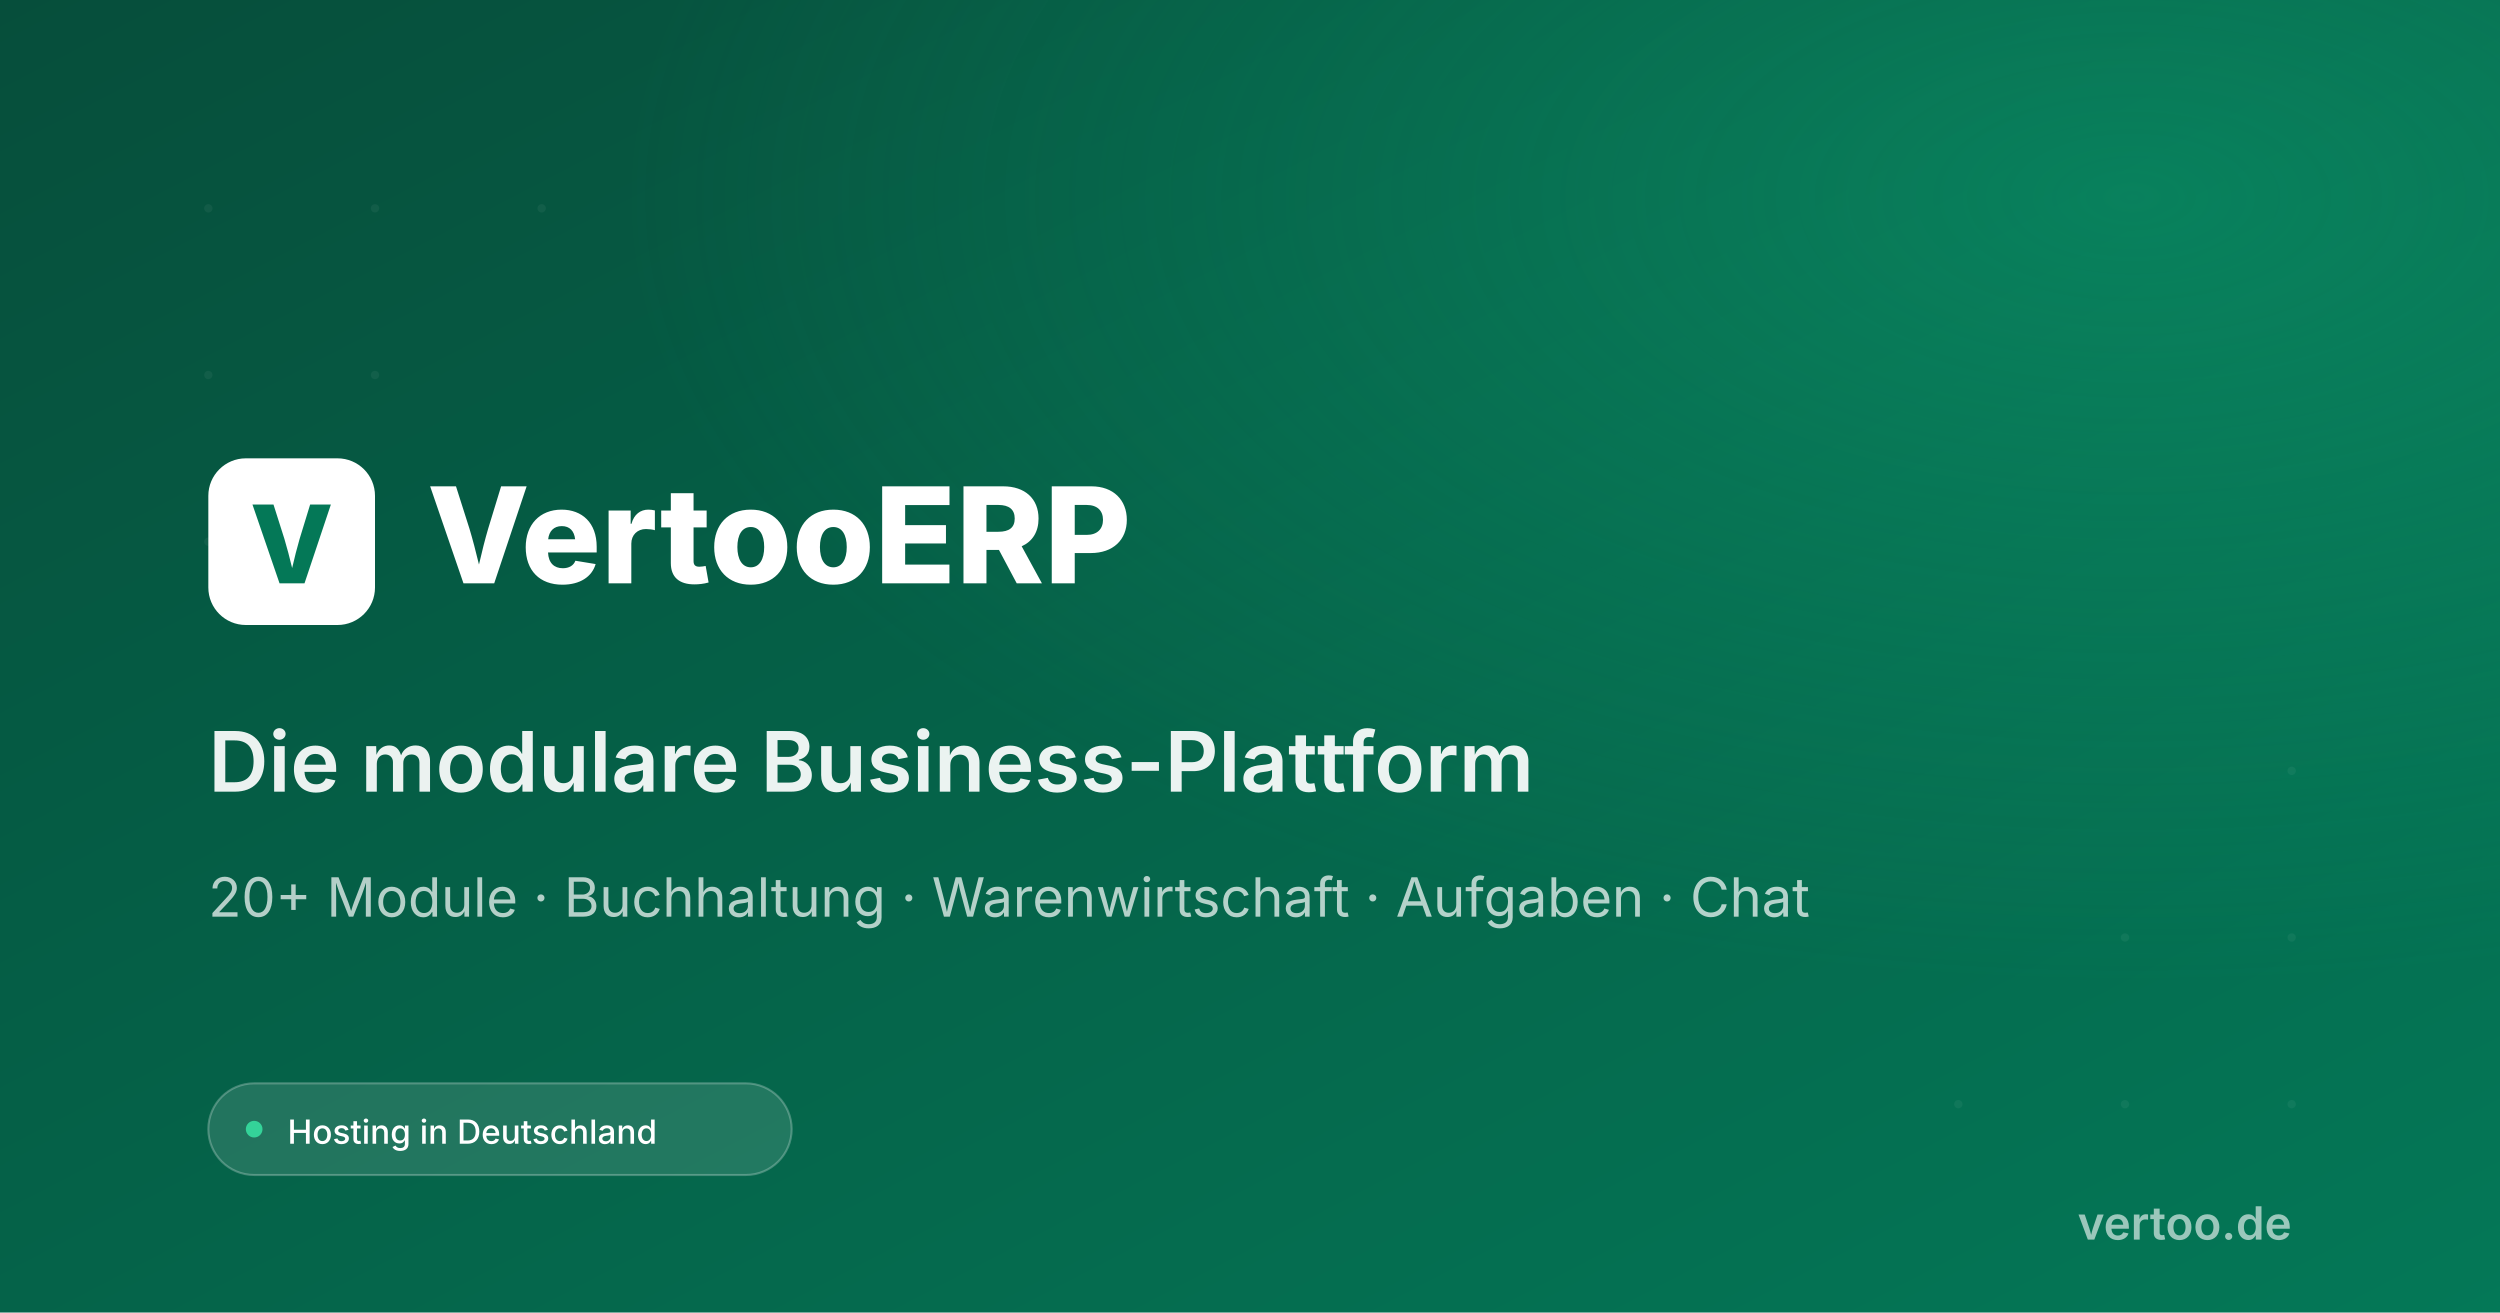
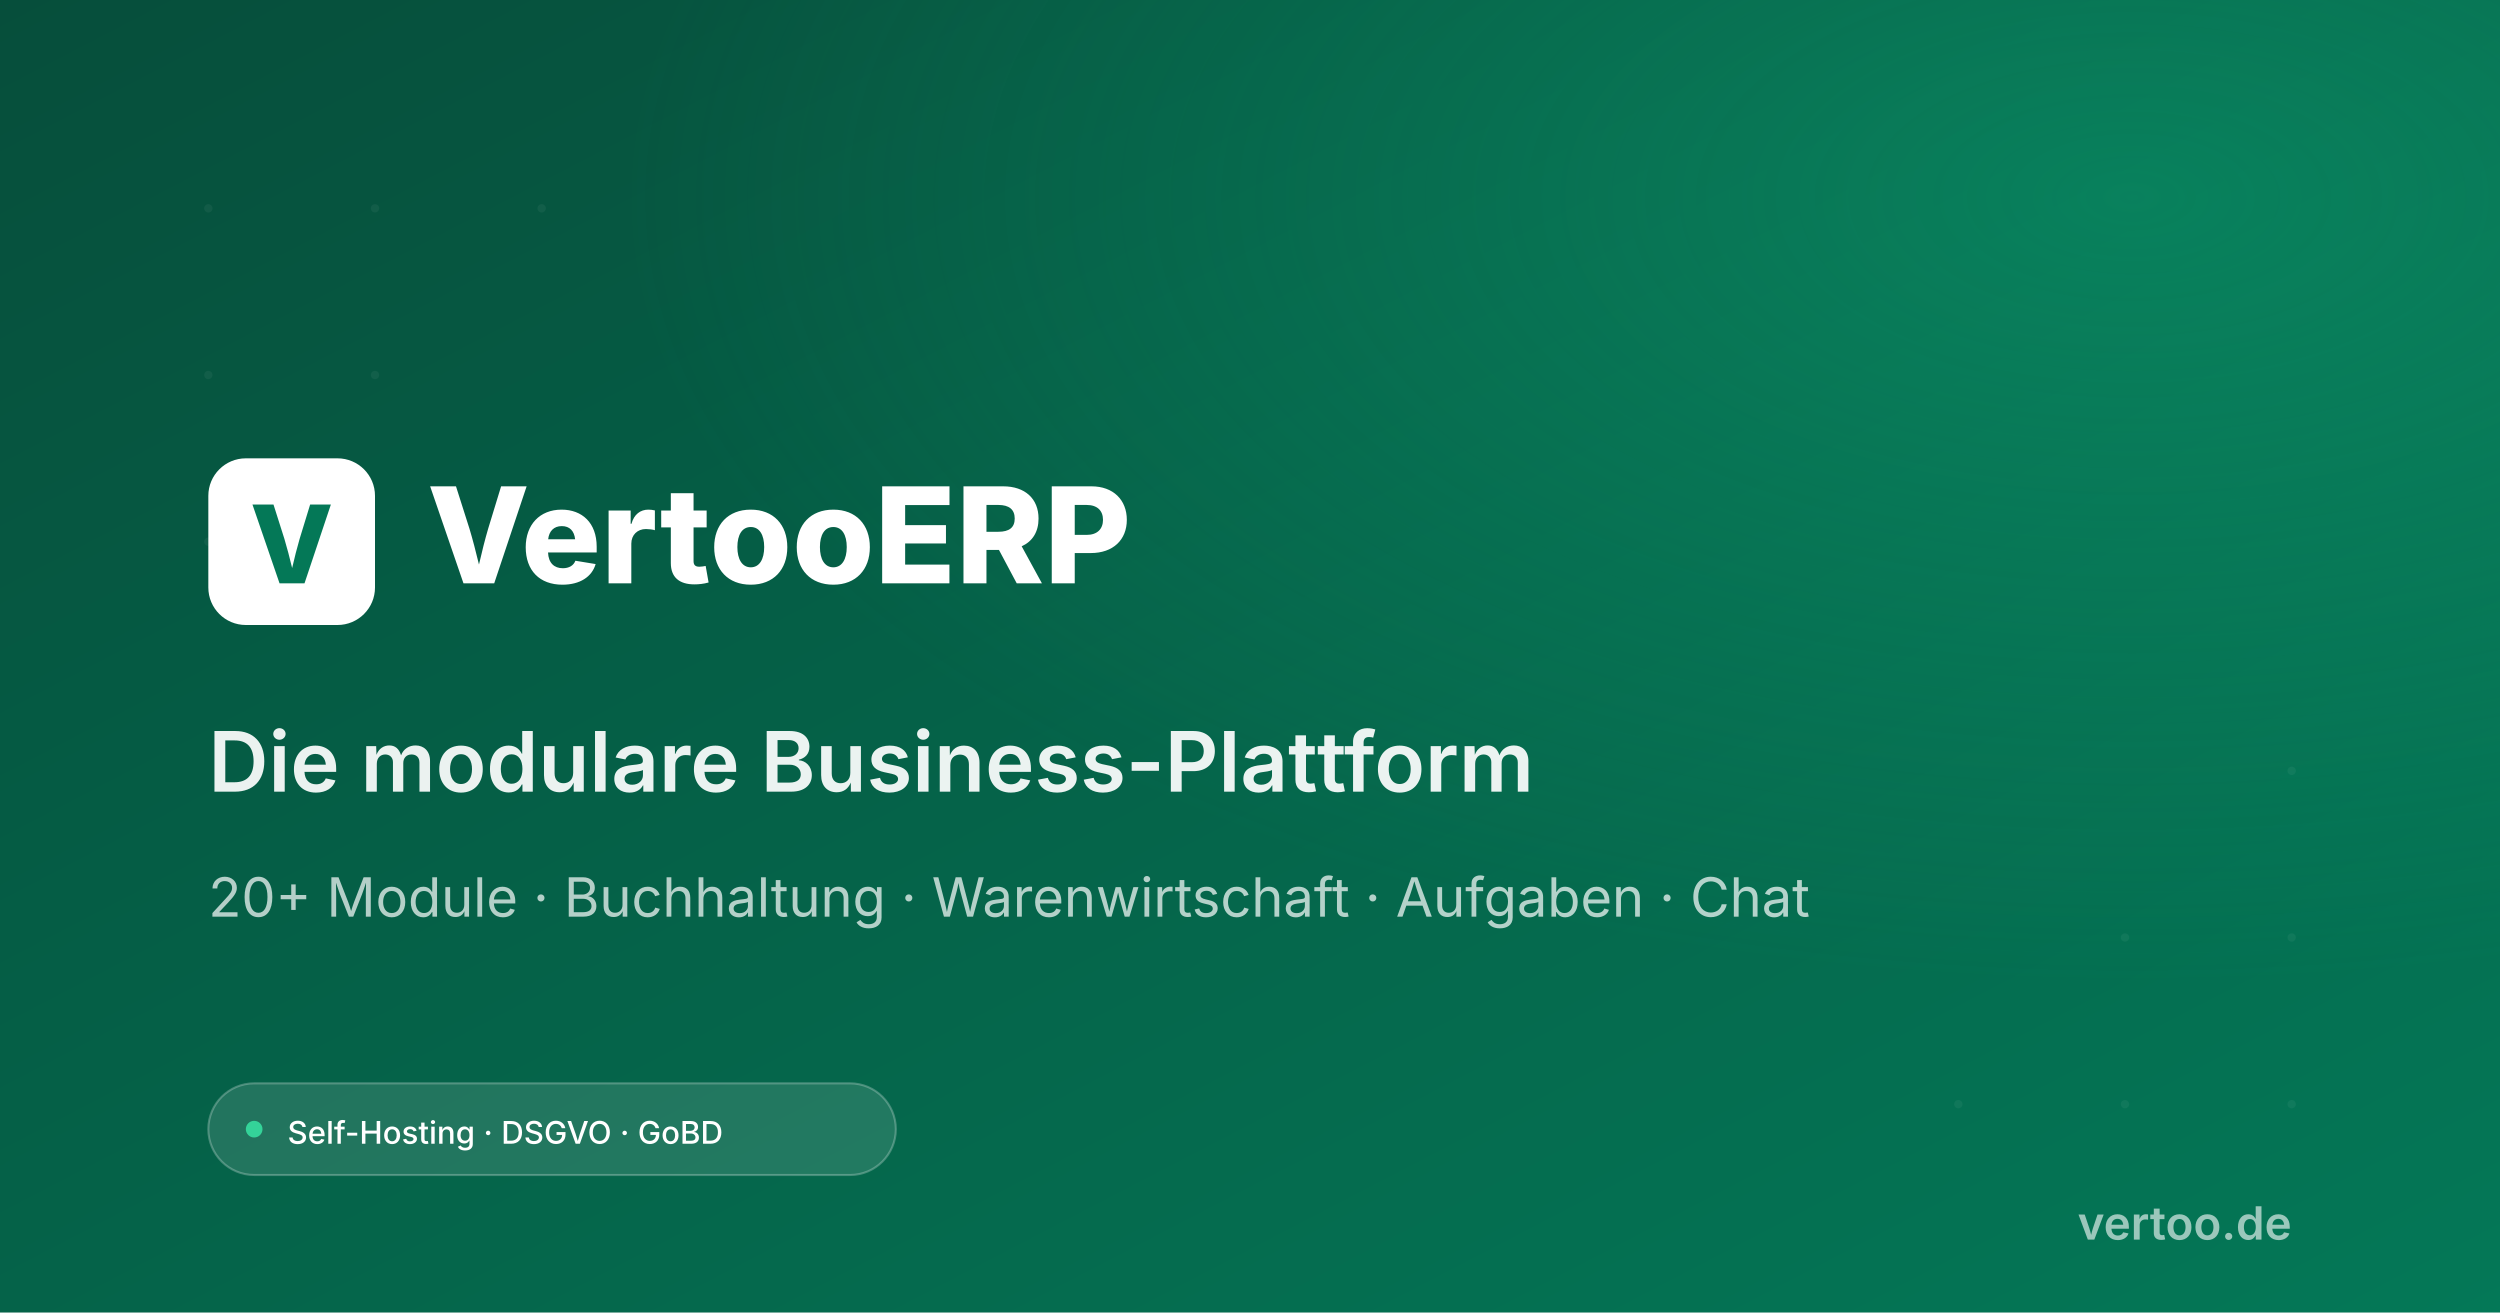
<svg xmlns="http://www.w3.org/2000/svg" viewBox="0 0 1200 630" width="1200" height="630">
  <defs>
    <linearGradient id="bg" x1="0" y1="0" x2="1" y2="1">
      <stop offset="0%" stop-color="#064e3b" />
      <stop offset="100%" stop-color="#047857" />
    </linearGradient>
    <radialGradient id="glow" cx="0.85" cy="0.15" r="0.6">
      <stop offset="0%" stop-color="#10b981" stop-opacity="0.35" />
      <stop offset="100%" stop-color="#10b981" stop-opacity="0" />
    </radialGradient>
  </defs>
  <rect width="1200" height="630" fill="url(#bg)" />
  <rect width="1200" height="630" fill="url(#glow)" />
  <g fill="#ffffff" fill-opacity="0.05">
    <circle cx="100" cy="100" r="2" />
    <circle cx="180" cy="100" r="2" />
    <circle cx="260" cy="100" r="2" />
    <circle cx="100" cy="180" r="2" />
    <circle cx="180" cy="180" r="2" />
    <circle cx="100" cy="260" r="2" />
    <circle cx="1100" cy="530" r="2" />
    <circle cx="1020" cy="530" r="2" />
    <circle cx="940" cy="530" r="2" />
    <circle cx="1100" cy="450" r="2" />
    <circle cx="1020" cy="450" r="2" />
    <circle cx="1100" cy="370" r="2" />
  </g>
  <g transform="translate(100, 220)">
    <rect x="0" y="0" width="80" height="80" rx="18" fill="#ffffff" />
    <text x="40" y="60" font-family="Inter, -apple-system, system-ui, sans-serif" font-size="52" font-weight="800" fill="#047857" text-anchor="middle">V</text>
    <text x="105" y="60" font-family="Inter, -apple-system, system-ui, sans-serif" font-size="64" font-weight="800" fill="#ffffff">VertooERP</text>
  </g>
  <text x="100" y="380" font-family="Inter, -apple-system, system-ui, sans-serif" font-size="40" font-weight="600" fill="#ffffff" fill-opacity="0.92">
    Die modulare Business-Plattform
  </text>
  <text x="100" y="440" font-family="Inter, -apple-system, system-ui, sans-serif" font-size="26" font-weight="400" fill="#ffffff" fill-opacity="0.7">
    20+ Module · Buchhaltung · Warenwirtschaft · Aufgaben · Chat
  </text>
  <g transform="translate(100, 520)">
-     <rect x="0" y="0" width="280" height="44" rx="22" fill="#ffffff" fill-opacity="0.12" stroke="#ffffff" stroke-opacity="0.25" stroke-width="1" />
+     <rect x="0" y="0" width="330" height="44" rx="22" fill="#ffffff" fill-opacity="0.12" stroke="#ffffff" stroke-opacity="0.25" stroke-width="1" />
    <circle cx="22" cy="22" r="4" fill="#34d399" />
-     <text x="38" y="29" font-family="Inter, -apple-system, system-ui, sans-serif" font-size="16" font-weight="500" fill="#ffffff">
-       Hosting in Deutschland
+     <text x="38" y="29" font-family="Inter, -apple-system, system-ui, sans-serif" font-size="15" font-weight="500" fill="#ffffff">
+       Self-Hosting · DSGVO · GoBD
    </text>
  </g>
  <text x="1100" y="595" font-family="Inter, -apple-system, system-ui, sans-serif" font-size="22" font-weight="600" fill="#ffffff" fill-opacity="0.6" text-anchor="end">
    vertoo.de
  </text>
</svg>
